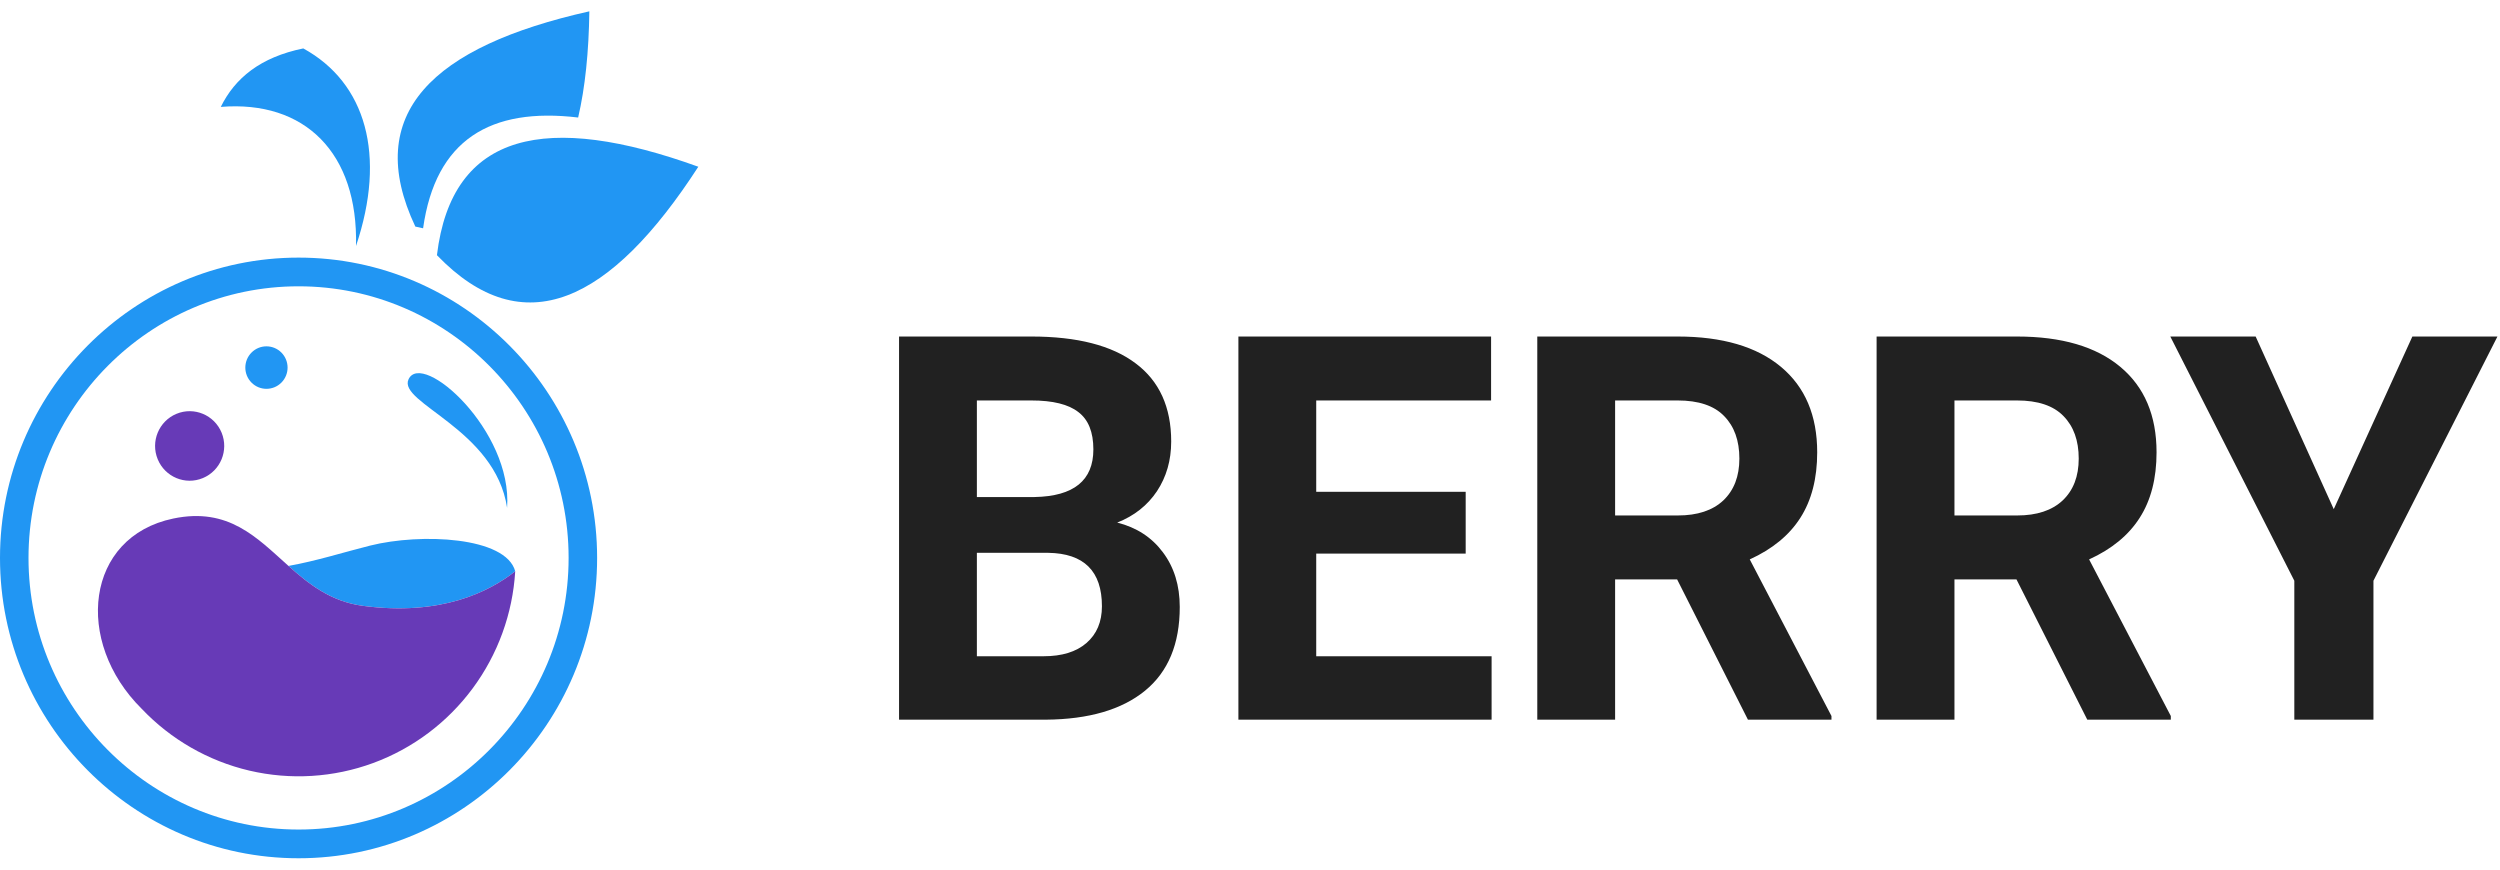
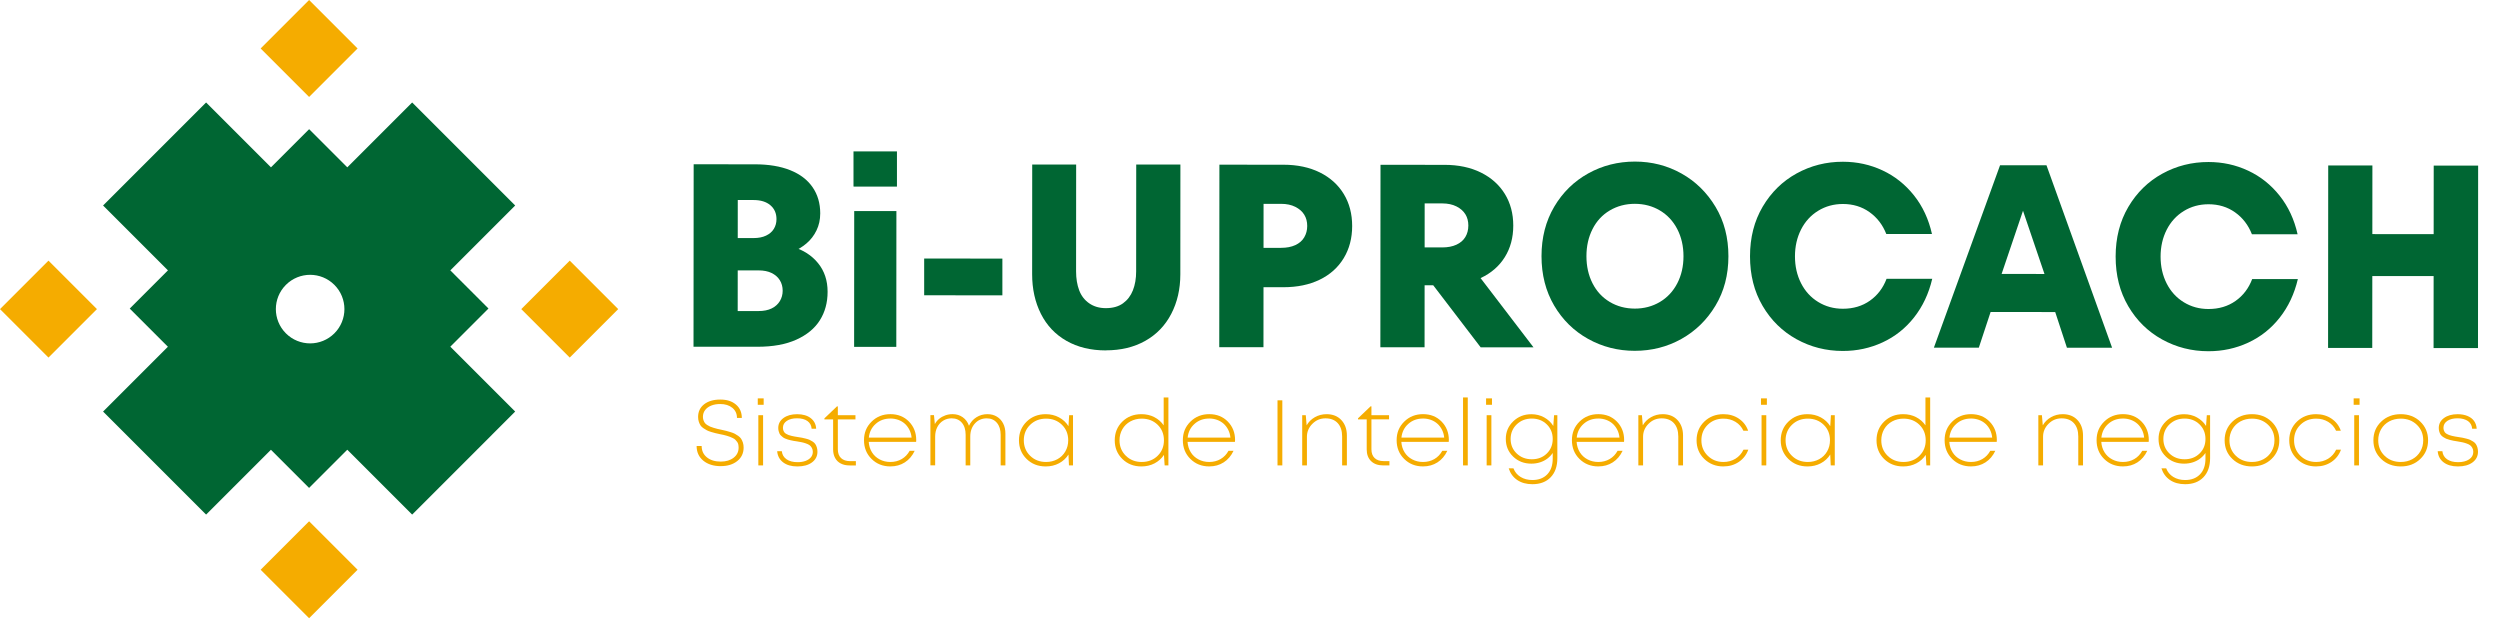
- <svg xmlns="http://www.w3.org/2000/svg" width="92" height="32" viewBox="0 0 92 32" fill="none">
-   <path d="M33.085 26.484V12.384H37.954C39.641 12.384 40.92 12.713 41.792 13.372C42.664 14.024 43.1 14.982 43.1 16.248C43.1 16.939 42.925 17.549 42.575 18.078C42.225 18.601 41.738 18.985 41.114 19.231C41.827 19.411 42.387 19.776 42.795 20.325C43.208 20.874 43.415 21.545 43.415 22.339C43.415 23.695 42.989 24.721 42.136 25.419C41.283 26.116 40.067 26.471 38.489 26.484H33.085ZM35.949 20.344V24.15H38.403C39.078 24.15 39.603 23.989 39.978 23.666C40.36 23.337 40.551 22.885 40.551 22.31C40.551 21.019 39.892 20.364 38.575 20.344H35.949ZM35.949 18.291H38.069C39.514 18.265 40.236 17.681 40.236 16.538C40.236 15.899 40.051 15.441 39.682 15.163C39.319 14.879 38.743 14.737 37.954 14.737H35.949V18.291ZM53.937 20.373H48.437V24.15H54.891V26.484H45.573V12.384H54.872V14.737H48.437V18.098H53.937V20.373ZM61.718 21.322H59.436V26.484H56.572V12.384H61.736C63.379 12.384 64.645 12.755 65.537 13.498C66.428 14.24 66.873 15.289 66.873 16.645C66.873 17.607 66.666 18.411 66.253 19.056C65.846 19.695 65.225 20.206 64.391 20.586L67.398 26.349V26.484H64.324L61.718 21.322ZM59.436 18.969H61.746C62.466 18.969 63.023 18.785 63.417 18.417C63.811 18.043 64.009 17.529 64.009 16.877C64.009 16.212 63.821 15.689 63.446 15.309C63.077 14.928 62.507 14.737 61.736 14.737H59.436V18.969ZM74.206 21.322H71.924V26.484H69.059V12.384H74.225C75.867 12.384 77.134 12.755 78.025 13.498C78.916 14.24 79.361 15.289 79.361 16.645C79.361 17.607 79.154 18.411 78.74 19.056C78.333 19.695 77.713 20.206 76.879 20.586L79.886 26.349V26.484H76.812L74.206 21.322ZM71.924 18.969H74.234C74.953 18.969 75.51 18.785 75.905 18.417C76.3 18.043 76.497 17.529 76.497 16.877C76.497 16.212 76.309 15.689 75.934 15.309C75.564 14.928 74.995 14.737 74.225 14.737H71.924V18.969ZM85.882 18.737L88.775 12.384H91.906L87.343 21.371V26.484H84.431V21.371L79.867 12.384H83.008L85.882 18.737Z" fill="#212121" />
-   <path d="M10.987 31.584C4.928 31.584 0 26.626 0 20.532C0 14.438 4.929 9.48 10.987 9.48C17.045 9.48 21.974 14.438 21.974 20.532C21.974 26.626 17.046 31.584 10.987 31.584ZM10.987 10.536C5.508 10.536 1.049 15.02 1.049 20.532C1.049 26.044 5.508 30.527 10.987 30.527C16.466 30.527 20.925 26.043 20.925 20.531C20.925 15.019 16.467 10.536 10.987 10.536Z" fill="#2196F3" />
-   <path d="M18.96 21.023C18.618 19.748 15.485 19.611 13.62 20.078C12.644 20.323 11.646 20.643 10.616 20.826C11.37 21.499 12.179 22.135 13.34 22.293C16.221 22.684 18.011 21.775 18.96 21.023Z" fill="#2196F3" />
-   <path d="M13.34 22.293C12.176 22.135 11.37 21.499 10.616 20.826C9.45 19.786 8.413 18.658 6.377 19.082C3.141 19.757 2.715 23.608 5.214 26.083C6.287 27.213 7.665 28.004 9.178 28.359C10.691 28.713 12.274 28.616 13.733 28.079C15.192 27.542 16.464 26.588 17.392 25.335C18.321 24.082 18.866 22.584 18.96 21.023C18.011 21.775 16.221 22.684 13.34 22.293Z" fill="#673AB7" />
-   <path d="M15.034 13.959C14.63 14.829 18.23 15.796 18.661 18.688C18.869 15.841 15.534 12.882 15.034 13.959Z" fill="#2196F3" />
-   <path d="M7.466 17.593C8.115 17.323 8.423 16.575 8.155 15.922C7.886 15.269 7.142 14.959 6.493 15.229C5.844 15.5 5.535 16.248 5.804 16.901C6.073 17.554 6.817 17.864 7.466 17.593Z" fill="#673AB7" />
-   <path d="M10.355 14.08C10.659 13.775 10.659 13.28 10.355 12.974C10.051 12.669 9.559 12.669 9.256 12.974C8.952 13.28 8.952 13.775 9.256 14.08C9.559 14.385 10.051 14.385 10.355 14.08Z" fill="#2196F3" />
-   <path d="M13.101 9.052C14.225 5.715 13.47 3.049 11.161 1.782C9.584 2.105 8.647 2.873 8.125 3.934C11.22 3.682 13.184 5.63 13.101 9.052Z" fill="#2196F3" />
-   <path d="M25.698 6.136C20.139 4.129 16.63 4.818 16.079 9.391C19.265 12.697 22.474 11.115 25.698 6.136Z" fill="#2196F3" />
-   <path d="M21.276 4.325C21.534 3.217 21.668 1.908 21.688 0.417C15.923 1.709 13.322 4.177 15.284 8.338C15.382 8.362 15.475 8.381 15.57 8.401C16.028 5.144 18.046 3.938 21.276 4.325Z" fill="#2196F3" />
+ <svg xmlns="http://www.w3.org/2000/svg" id="Capa_1" data-name="Capa 1" viewBox="0 0 1041.72 257.6">
+   <defs>
+     <style>
+       .cls-1 {
+         fill: #f5ac00;
+       }
+ 
+       .cls-1, .cls-2 {
+         stroke-width: 0px;
+       }
+ 
+       .cls-2 {
+         fill: #063;
+       }
+     </style>
+   </defs>
+   <g>
+     <rect class="cls-1" x="114.52" y="5.92" width="28.56" height="28.56" transform="translate(52.01 -85.16) rotate(45)" />
+     <rect class="cls-1" x="114.52" y="223.12" width="28.56" height="28.56" transform="translate(52.01 496.35) rotate(-135)" />
+     <rect class="cls-1" x="223.12" y="114.52" width="28.56" height="28.56" transform="translate(496.35 52.01) rotate(135)" />
+     <rect class="cls-1" x="5.92" y="114.52" width="28.56" height="28.56" transform="translate(-85.16 52.01) rotate(-45)" />
+     <path class="cls-2" d="m203.54,128.56l-15.9-15.9,27.03-27.03-42.93-42.93-27.03,27.03-15.9-15.9-15.9,15.9-27.03-27.03-42.93,42.93,27.03,27.03-15.92,15.92,15.9,15.9-27.01,27.01,42.93,42.93,27.01-27.01,15.9,15.9,15.92-15.92,27.03,27.03,42.93-42.93-27.03-27.03,15.9-15.9Zm-64.21,10.34c-5.58,5.58-14.62,5.58-20.2,0-5.58-5.58-5.58-14.62,0-20.2,5.58-5.58,14.62-5.58,20.2,0,5.58,5.58,5.58,14.62,0,20.2Z" />
+   </g>
+   <g>
+     <g>
+       <path class="cls-2" d="m288.98,144.47l.06-76.02,25.55.02c5.72,0,10.62.82,14.69,2.45,4.07,1.63,7.17,3.99,9.3,7.07,2.13,3.08,3.2,6.72,3.2,10.92,0,2.61-.52,4.98-1.56,7.11-1.04,2.14-2.43,3.94-4.19,5.43-1.76,1.48-3.71,2.66-5.85,3.53v-2.17c4.48,1.31,8.05,3.59,10.7,6.85,2.65,3.26,3.98,7.24,3.97,11.95,0,4.49-1.08,8.43-3.22,11.83-2.14,3.4-5.4,6.1-9.78,8.08-4.38,1.99-9.81,2.98-16.29,2.97l-26.58-.02Zm27.11-14.86c2.14,0,3.95-.36,5.43-1.08,1.48-.72,2.62-1.74,3.42-3.04.79-1.3,1.19-2.75,1.19-4.34,0-1.66-.4-3.13-1.19-4.4-.79-1.27-1.93-2.26-3.41-2.99-1.48-.72-3.29-1.09-5.43-1.09h-10.34s0-13.47,0-13.47h8.27c2,0,3.72-.33,5.17-1.02,1.45-.69,2.54-1.63,3.26-2.82.73-1.19,1.09-2.55,1.09-4.07,0-2.39-.84-4.31-2.53-5.76-1.69-1.45-4.02-2.17-6.98-2.18h-6.62s-.03,46.26-.03,46.26h8.69Z" />
+       <path class="cls-2" d="m355.64,77.74v-14.66s18.11.01,18.11.01v14.66s-18.11-.01-18.11-.01Zm.26,66.79l.04-56.58h17.58s-.04,56.59-.04,56.59h-17.58Z" />
+       <path class="cls-2" d="m385.09,123.04v-15.31s32.59.02,32.59.02v15.31s-32.59-.02-32.59-.02Z" />
+       <path class="cls-2" d="m460.78,146.01c-6.28,0-11.74-1.33-16.39-3.98-4.65-2.65-8.2-6.4-10.65-11.25-2.44-4.85-3.66-10.36-3.66-16.51l.03-45.72h18.31s-.03,44.54-.03,44.54c0,2.97.43,5.59,1.29,7.87.86,2.28,2.25,4.09,4.18,5.43,1.93,1.34,4.24,2.01,6.93,2.01,2.9,0,5.28-.66,7.14-2,1.86-1.34,3.24-3.15,4.14-5.43.9-2.28,1.35-4.9,1.35-7.87l.03-44.53h18.41s-.03,45.73-.03,45.73c0,6.15-1.27,11.66-3.79,16.5-2.52,4.85-6.13,8.59-10.82,11.23-4.69,2.64-10.17,3.96-16.45,3.95Z" />
+       <path class="cls-2" d="m508.05,144.64l.06-76.02,26.69.02c5.79,0,10.84,1.08,15.15,3.21,4.31,2.14,7.63,5.13,9.97,8.97,2.34,3.84,3.51,8.29,3.51,13.36,0,5.07-1.18,9.54-3.53,13.41-2.35,3.87-5.68,6.86-9.99,8.95-4.31,2.1-9.36,3.14-15.16,3.14h-11.58s.01-16.41.01-16.41h10.65c2.28,0,4.24-.37,5.9-1.13s2.9-1.84,3.73-3.25c.83-1.41,1.24-2.99,1.24-4.72,0-1.81-.41-3.38-1.24-4.72-.83-1.34-2.07-2.43-3.72-3.26-1.65-.83-3.62-1.25-5.89-1.25h-7.34s-.04,59.72-.04,59.72h-18.41Z" />
+       <path class="cls-2" d="m575.18,144.69l.06-76.02,26.69.02c5.79,0,10.84,1.08,15.15,3.21,4.31,2.14,7.63,5.11,9.97,8.91,2.34,3.8,3.51,8.2,3.51,13.2,0,5-1.18,9.38-3.53,13.14-2.35,3.76-5.68,6.66-9.99,8.68-4.31,2.02-9.36,3.03-15.16,3.03h-11.58s.01-15.76.01-15.76h10.65c2.28,0,4.24-.37,5.9-1.13,1.66-.76,2.9-1.83,3.73-3.2.83-1.37,1.24-2.97,1.25-4.78,0-1.81-.41-3.38-1.24-4.72-.83-1.34-2.07-2.43-3.72-3.26-1.65-.83-3.62-1.25-5.9-1.25h-7.34s-.04,59.94-.04,59.94h-18.41Zm41.79.03l-25.83-33.79,22.03.02,25.83,33.79-22.03-.02Z" />
+       <path class="cls-2" d="m681.19,146.18c-7.03,0-13.51-1.66-19.44-4.96-5.93-3.3-10.65-7.94-14.16-13.91-3.51-5.98-5.26-12.84-5.26-20.58,0-7.75,1.77-14.6,5.29-20.58,3.52-5.97,8.25-10.6,14.18-13.89,5.93-3.29,12.42-4.93,19.45-4.93,7.03,0,13.5,1.66,19.39,4.96,5.89,3.3,10.63,7.94,14.21,13.91,3.58,5.98,5.37,12.84,5.36,20.58,0,7.75-1.8,14.61-5.39,20.58-3.59,5.97-8.33,10.6-14.23,13.89-5.9,3.29-12.36,4.93-19.4,4.93Zm.01-17.59c3.86,0,7.34-.92,10.45-2.76,3.1-1.84,5.52-4.43,7.25-7.76,1.72-3.33,2.59-7.09,2.59-11.29,0-4.2-.86-7.96-2.58-11.3-1.72-3.33-4.13-5.92-7.23-7.77-3.1-1.85-6.58-2.77-10.45-2.78-3.86,0-7.34.92-10.45,2.76s-5.5,4.43-7.19,7.76c-1.69,3.33-2.54,7.09-2.54,11.29,0,4.2.84,7.97,2.53,11.3,1.69,3.33,4.08,5.92,7.18,7.77s6.58,2.77,10.44,2.78Z" />
+       <path class="cls-2" d="m767.87,146.24c-6.97,0-13.39-1.64-19.29-4.9-5.89-3.26-10.6-7.88-14.11-13.86-3.51-5.98-5.27-12.87-5.26-20.69,0-7.82,1.77-14.71,5.29-20.68,3.52-5.97,8.23-10.58,14.13-13.84,5.9-3.25,12.33-4.88,19.29-4.87,5.86,0,11.36,1.2,16.49,3.6,5.13,2.39,9.51,5.87,13.13,10.43,3.62,4.56,6.11,9.92,7.49,16.08h-19.03c-1.51-3.85-3.86-6.89-7.03-9.14-3.17-2.25-6.86-3.37-11.06-3.37-3.79,0-7.23.94-10.29,2.82-3.07,1.88-5.45,4.49-7.14,7.81-1.69,3.33-2.54,7.06-2.54,11.18,0,4.13.84,7.86,2.53,11.19,1.69,3.33,4.06,5.94,7.13,7.82,3.07,1.89,6.5,2.83,10.29,2.83,4.34,0,8.1-1.12,11.28-3.36,3.17-2.24,5.49-5.28,6.94-9.12h19.03c-1.45,6.17-3.97,11.52-7.56,16.08-3.59,4.56-7.97,8.03-13.14,10.42s-10.69,3.58-16.55,3.57Z" />
+       <path class="cls-2" d="m805.83,144.86l27.57-76h19.34s27.35,76.05,27.35,76.05h-18.82s-7.53-22.93-7.53-22.93l-.21-3.04-12.69-37.37h4.24s-12.65,37.35-12.65,37.35l-.31,3.04-7.57,22.91h-18.72Zm17.91-14.86v-15.86s38.7.03,38.7.03v15.86s-38.7-.03-38.7-.03Z" />
+       <path class="cls-2" d="m920.22,146.35c-6.97,0-13.39-1.64-19.29-4.9s-10.6-7.88-14.11-13.86c-3.51-5.98-5.27-12.87-5.26-20.69,0-7.82,1.77-14.71,5.29-20.68,3.52-5.97,8.23-10.58,14.13-13.84,5.9-3.25,12.33-4.88,19.29-4.87,5.86,0,11.36,1.2,16.49,3.6,5.13,2.39,9.51,5.87,13.13,10.43,3.62,4.56,6.11,9.92,7.49,16.08h-19.03c-1.51-3.85-3.86-6.89-7.03-9.14-3.17-2.25-6.86-3.37-11.06-3.37-3.79,0-7.23.94-10.29,2.82-3.07,1.88-5.45,4.49-7.14,7.81-1.69,3.33-2.54,7.06-2.54,11.18,0,4.13.84,7.86,2.53,11.19,1.69,3.33,4.06,5.94,7.13,7.82,3.07,1.89,6.5,2.83,10.29,2.83,4.34,0,8.1-1.12,11.28-3.36,3.17-2.24,5.49-5.28,6.94-9.12h19.03c-1.45,6.17-3.97,11.52-7.56,16.08-3.59,4.56-7.97,8.03-13.14,10.42-5.17,2.39-10.69,3.58-16.55,3.57Z" />
+       <path class="cls-2" d="m970.08,144.98l.06-76.02h18.41s-.06,76.03-.06,76.03h-18.41Zm11.81-29.96v-17.48s38.9.03,38.9.03v17.48s-38.9-.03-38.9-.03Zm32.15,30l.06-76.02h18.51s-.06,76.03-.06,76.03h-18.51Z" />
+     </g>
+     <g>
+       <path class="cls-1" d="m300.35,194.24c-3.01,0-5.44-.76-7.3-2.29-1.85-1.52-2.78-3.57-2.78-6.12h2.1c0,1.99.73,3.57,2.2,4.75,1.46,1.18,3.39,1.76,5.78,1.76,2.18,0,3.96-.54,5.34-1.61,1.38-1.07,2.08-2.47,2.08-4.2,0-.49-.05-.94-.14-1.36-.09-.41-.26-.77-.5-1.08-.24-.31-.48-.59-.71-.83-.23-.25-.57-.48-1.03-.7-.46-.22-.84-.39-1.15-.52-.31-.13-.76-.28-1.35-.45-.59-.17-1.06-.29-1.39-.37-.34-.08-.84-.18-1.51-.31-.83-.18-1.47-.32-1.91-.43-.44-.1-1.04-.27-1.79-.5-.75-.23-1.34-.46-1.75-.68-.42-.22-.89-.51-1.43-.87-.54-.36-.94-.75-1.21-1.16-.27-.41-.5-.92-.71-1.53-.2-.61-.3-1.27-.3-2,0-2.22.84-3.98,2.52-5.29,1.68-1.3,3.92-1.96,6.71-1.96s4.92.7,6.55,2.09c1.63,1.39,2.44,3.25,2.44,5.58h-2.02c0-1.76-.65-3.16-1.93-4.22-1.29-1.06-2.98-1.59-5.08-1.59-1.4,0-2.64.22-3.73.66-1.09.44-1.93,1.06-2.54,1.86-.6.8-.91,1.74-.91,2.83,0,.52.08,1,.24,1.43.16.44.36.81.58,1.12.23.31.56.6,1.01.87.44.27.83.48,1.17.64.34.16.83.33,1.49.52.66.19,1.17.34,1.55.43.38.09.94.21,1.69.37.86.18,1.51.33,1.96.45s1.05.29,1.81.52c.77.23,1.36.46,1.77.68.42.22.89.52,1.43.89.54.38.95.78,1.23,1.22s.52.97.73,1.59c.2.62.3,1.3.3,2.05,0,2.35-.89,4.23-2.66,5.64-1.77,1.41-4.06,2.11-6.85,2.11Z" />
+       <path class="cls-1" d="m315.75,168.67v-2.67h2.46v2.67h-2.46Zm.24,25.26v-20.92h1.98v20.92h-1.98Z" />
+       <path class="cls-1" d="m332.48,182.12c.73.1,1.28.19,1.67.27.39.08.92.2,1.59.37.67.17,1.2.34,1.57.5.38.17.81.41,1.29.72.48.31.85.65,1.11,1.03s.47.84.65,1.39c.17.56.26,1.17.26,1.84,0,1.83-.76,3.31-2.28,4.44-1.52,1.12-3.54,1.68-6.07,1.68s-4.45-.57-5.95-1.7c-1.49-1.14-2.32-2.69-2.48-4.65h1.93c.16,1.45.82,2.57,1.98,3.37,1.16.8,2.69,1.2,4.6,1.2,1.24,0,2.33-.17,3.29-.52.95-.35,1.7-.85,2.24-1.49.54-.65.81-1.41.81-2.29,0-.62-.13-1.17-.4-1.65-.27-.48-.58-.85-.95-1.12-.36-.27-.88-.52-1.55-.75-.67-.23-1.25-.39-1.73-.48s-1.16-.21-2.02-.37c-.56-.08-.99-.14-1.29-.19-.3-.05-.7-.13-1.21-.25-.51-.12-.91-.22-1.21-.31-.3-.09-.65-.22-1.07-.39-.42-.17-.75-.35-.99-.54-.24-.19-.5-.42-.79-.68s-.5-.54-.65-.85c-.15-.31-.28-.67-.38-1.07-.11-.4-.16-.83-.16-1.3,0-1.7.73-3.09,2.18-4.15,1.45-1.06,3.35-1.59,5.68-1.59s4.25.54,5.66,1.63c1.41,1.08,2.17,2.56,2.28,4.42h-1.89c-.11-1.37-.69-2.43-1.75-3.2-1.06-.76-2.51-1.14-4.33-1.14s-3.2.36-4.27,1.08c-1.08.72-1.61,1.68-1.61,2.87,0,.41.06.78.18,1.1.12.32.27.6.44.83.17.23.44.45.79.64.35.19.67.34.95.45.28.1.69.22,1.21.35.52.13.95.22,1.27.27.32.05.79.13,1.41.23Zm21.77,10.04h2.38v1.78h-2.62c-1.4,0-2.61-.26-3.65-.79-1.04-.53-1.83-1.3-2.38-2.31-.55-1.01-.83-2.2-.83-3.56v-12.52h-3.63v-.43l5.24-5h.36v3.68h7.34v1.74h-7.34v12.48c0,1.58.44,2.79,1.33,3.64.89.85,2.15,1.28,3.79,1.28Z" />
+       <path class="cls-1" d="m381.78,183.39c0,.18-.01.43-.04.74h-19.75c.11,1.63.56,3.07,1.35,4.34.79,1.27,1.86,2.25,3.2,2.96,1.34.71,2.83,1.07,4.47,1.07,1.77,0,3.35-.41,4.74-1.22,1.38-.81,2.48-1.96,3.29-3.43h2.1c-.99,2.09-2.37,3.7-4.11,4.82-1.75,1.12-3.75,1.68-6.01,1.68-3.14,0-5.76-1.04-7.86-3.12-2.1-2.08-3.14-4.68-3.14-7.81s1.05-5.65,3.16-7.73c2.11-2.08,4.72-3.12,7.84-3.12s5.72,1.03,7.74,3.1c2.02,2.07,3.02,4.64,3.02,7.71Zm-10.76-8.99c-2.42,0-4.46.74-6.13,2.23-1.67,1.49-2.62,3.39-2.86,5.71h17.82c-.11-1.16-.41-2.24-.91-3.24-.5-.99-1.14-1.84-1.91-2.54-.78-.7-1.69-1.23-2.72-1.61-1.03-.37-2.13-.56-3.28-.56Z" />
+       <path class="cls-1" d="m411.52,172.58c1.45,0,2.74.34,3.87,1.03,1.13.68,2,1.63,2.62,2.85.62,1.21.93,2.62.93,4.22v13.25h-1.98v-12.75c0-2.09-.52-3.76-1.57-5-1.05-1.24-2.46-1.86-4.23-1.86-1.99,0-3.63.71-4.92,2.13-1.29,1.42-1.94,3.24-1.94,5.46v12.01h-1.93v-12.75c0-2.12-.52-3.79-1.57-5.02-1.05-1.23-2.47-1.84-4.27-1.84-1.29,0-2.46.32-3.51.97-1.05.65-1.87,1.54-2.46,2.69-.59,1.15-.89,2.46-.89,3.93v12.01h-1.98v-20.92h1.49l.36,3.72c.48-.88,1.1-1.62,1.85-2.23.75-.61,1.6-1.08,2.54-1.41.94-.33,1.93-.5,2.98-.5,1.64,0,3.06.43,4.27,1.3,1.21.87,2.07,2.05,2.58,3.54.7-1.5,1.73-2.68,3.1-3.54,1.37-.87,2.92-1.3,4.64-1.3Z" />
+       <path class="cls-1" d="m445.5,173.01h1.61v20.92h-1.69l-.2-4.53c-.97,1.55-2.28,2.76-3.93,3.64-1.65.88-3.5,1.32-5.54,1.32-3.2,0-5.86-1.04-7.98-3.12-2.12-2.08-3.18-4.67-3.18-7.77s1.06-5.69,3.18-7.77c2.12-2.08,4.78-3.12,7.98-3.12,2.04,0,3.89.45,5.54,1.34,1.65.89,2.96,2.11,3.93,3.66l.28-4.57Zm-9.63,19.49c1.75,0,3.33-.39,4.74-1.16,1.41-.78,2.51-1.85,3.31-3.24.79-1.38,1.19-2.93,1.19-4.63,0-2.61-.87-4.77-2.62-6.47-1.75-1.7-3.95-2.56-6.61-2.56s-4.87.86-6.63,2.58c-1.76,1.72-2.64,3.87-2.64,6.45s.88,4.73,2.64,6.45c1.76,1.72,3.97,2.58,6.63,2.58Z" />
+       <path class="cls-1" d="m484.88,165.61h1.98v28.32h-1.57l-.28-4.38c-.99,1.5-2.3,2.67-3.93,3.53-1.63.85-3.45,1.28-5.46,1.28-3.2,0-5.85-1.04-7.96-3.12s-3.16-4.67-3.16-7.77,1.05-5.72,3.16-7.79,4.76-3.1,7.96-3.1c1.99,0,3.78.41,5.38,1.24,1.6.83,2.9,1.96,3.89,3.41v-11.62Zm-9.15,26.89c2.69,0,4.9-.86,6.65-2.58s2.62-3.87,2.62-6.45-.87-4.77-2.62-6.47c-1.75-1.7-3.96-2.56-6.65-2.56-1.72,0-3.29.39-4.72,1.16-1.42.78-2.53,1.85-3.33,3.24-.79,1.38-1.19,2.93-1.19,4.63,0,2.58.88,4.73,2.64,6.45s3.96,2.58,6.59,2.58Z" />
+       <path class="cls-1" d="m514.63,183.39c0,.18-.01.43-.04.74h-19.75c.11,1.63.56,3.07,1.35,4.34s1.86,2.25,3.21,2.96c1.34.71,2.83,1.07,4.47,1.07,1.77,0,3.35-.41,4.74-1.22s2.48-1.96,3.29-3.43h2.1c-.99,2.09-2.36,3.7-4.11,4.82-1.75,1.12-3.75,1.68-6.01,1.68-3.14,0-5.76-1.04-7.86-3.12-2.1-2.08-3.14-4.68-3.14-7.81s1.05-5.65,3.16-7.73c2.11-2.08,4.72-3.12,7.84-3.12s5.72,1.03,7.74,3.1,3.02,4.64,3.02,7.71Zm-10.76-8.99c-2.42,0-4.46.74-6.13,2.23s-2.62,3.39-2.86,5.71h17.82c-.11-1.16-.41-2.24-.91-3.24-.5-.99-1.14-1.84-1.92-2.54s-1.69-1.23-2.72-1.61c-1.03-.37-2.13-.56-3.29-.56Z" />
+       <path class="cls-1" d="m532.32,193.93v-27.12h2.01v27.12h-2.01Z" />
+       <path class="cls-1" d="m552.76,172.58c2.58,0,4.64.82,6.17,2.46,1.53,1.64,2.3,3.79,2.3,6.45v12.44h-1.98v-12.05c0-2.38-.61-4.23-1.83-5.56-1.22-1.33-2.92-2-5.1-2s-3.94.76-5.46,2.27-2.28,3.31-2.28,5.41v11.93h-1.97v-20.92h1.49l.36,4.22c.81-1.42,1.95-2.55,3.43-3.39,1.48-.84,3.1-1.26,4.88-1.26Z" />
+       <path class="cls-1" d="m576.58,192.15h2.38v1.78h-2.62c-2.12,0-3.8-.59-5.02-1.78-1.22-1.19-1.83-2.82-1.83-4.88v-12.52h-3.63v-.43l5.24-5h.36v3.68h7.34v1.74h-7.34v12.48c0,1.58.44,2.79,1.33,3.64.89.85,2.15,1.28,3.79,1.28Z" />
+       <path class="cls-1" d="m603.71,183.39c0,.18-.01.43-.04.74h-19.75c.11,1.63.56,3.07,1.35,4.34s1.86,2.25,3.21,2.96c1.34.71,2.83,1.07,4.47,1.07,1.77,0,3.35-.41,4.74-1.22s2.48-1.96,3.29-3.43h2.1c-.99,2.09-2.36,3.7-4.11,4.82-1.75,1.12-3.75,1.68-6.01,1.68-3.14,0-5.76-1.04-7.86-3.12-2.1-2.08-3.14-4.68-3.14-7.81s1.05-5.65,3.16-7.73c2.11-2.08,4.72-3.12,7.84-3.12s5.72,1.03,7.74,3.1,3.02,4.64,3.02,7.71Zm-10.76-8.99c-2.42,0-4.46.74-6.13,2.23s-2.62,3.39-2.86,5.71h17.82c-.11-1.16-.41-2.24-.91-3.24-.5-.99-1.14-1.84-1.92-2.54s-1.69-1.23-2.72-1.61c-1.03-.37-2.13-.56-3.29-.56Z" />
+       <path class="cls-1" d="m609.63,193.93v-28.32h1.97v28.32h-1.97Z" />
+       <path class="cls-1" d="m619.23,168.67v-2.67h2.46v2.67h-2.46Zm.24,25.26v-20.92h1.97v20.92h-1.97Z" />
+       <path class="cls-1" d="m647.56,173.01h1.37v17.9c0,3.38-.93,6.04-2.78,7.96-1.85,1.92-4.39,2.89-7.62,2.89-2.5,0-4.6-.58-6.31-1.74s-2.9-2.79-3.57-4.88h1.98c.59,1.55,1.58,2.75,2.98,3.6s3.04,1.28,4.92,1.28c2.61,0,4.67-.79,6.19-2.36,1.52-1.58,2.28-3.76,2.28-6.55v-2.36c-.62.91-1.37,1.69-2.26,2.36s-1.9,1.19-3.04,1.55c-1.14.36-2.34.54-3.61.54-3.01,0-5.54-.98-7.58-2.94s-3.06-4.42-3.06-7.36,1.03-5.33,3.08-7.32c2.06-1.99,4.57-2.98,7.56-2.98,1.96,0,3.74.44,5.34,1.32,1.6.88,2.87,2.07,3.81,3.57l.32-4.46Zm-15.58,15.94c1.68,1.61,3.78,2.42,6.31,2.42s4.61-.8,6.25-2.4c1.64-1.6,2.46-3.62,2.46-6.06s-.83-4.47-2.48-6.08c-1.65-1.61-3.73-2.42-6.23-2.42s-4.63.81-6.31,2.44c-1.68,1.63-2.52,3.65-2.52,6.06s.84,4.43,2.52,6.04Z" />
+       <path class="cls-1" d="m676.75,183.39c0,.18-.01.43-.04.74h-19.75c.11,1.63.56,3.07,1.35,4.34s1.86,2.25,3.21,2.96c1.34.71,2.83,1.07,4.47,1.07,1.77,0,3.35-.41,4.74-1.22s2.48-1.96,3.29-3.43h2.1c-.99,2.09-2.36,3.7-4.11,4.82-1.75,1.12-3.75,1.68-6.01,1.68-3.14,0-5.76-1.04-7.86-3.12-2.1-2.08-3.14-4.68-3.14-7.81s1.05-5.65,3.16-7.73c2.11-2.08,4.72-3.12,7.84-3.12s5.72,1.03,7.74,3.1,3.02,4.64,3.02,7.71Zm-10.76-8.99c-2.42,0-4.46.74-6.13,2.23s-2.62,3.39-2.86,5.71h17.82c-.11-1.16-.41-2.24-.91-3.24-.5-.99-1.14-1.84-1.92-2.54s-1.69-1.23-2.72-1.61c-1.03-.37-2.13-.56-3.29-.56Z" />
+       <path class="cls-1" d="m692.83,172.58c2.58,0,4.64.82,6.17,2.46,1.53,1.64,2.3,3.79,2.3,6.45v12.44h-1.98v-12.05c0-2.38-.61-4.23-1.83-5.56-1.22-1.33-2.92-2-5.1-2s-3.94.76-5.46,2.27-2.28,3.31-2.28,5.41v11.93h-1.97v-20.92h1.49l.36,4.22c.81-1.42,1.95-2.55,3.43-3.39,1.48-.84,3.1-1.26,4.88-1.26Z" />
+       <path class="cls-1" d="m718.14,194.36c-3.17,0-5.83-1.04-7.98-3.12-2.15-2.08-3.22-4.67-3.22-7.77s1.07-5.72,3.21-7.79c2.14-2.07,4.8-3.1,8-3.1,2.44,0,4.59.63,6.43,1.88s3.12,2.92,3.85,5.02h-1.98c-.73-1.58-1.82-2.81-3.29-3.7-1.46-.89-3.14-1.34-5.02-1.34-2.63,0-4.82.86-6.57,2.58-1.75,1.72-2.62,3.87-2.62,6.45s.88,4.7,2.64,6.43,3.94,2.6,6.55,2.6c1.85,0,3.51-.45,4.98-1.34,1.46-.89,2.59-2.15,3.37-3.78h2.01c-.78,2.14-2.1,3.84-3.95,5.09-1.85,1.25-3.99,1.88-6.41,1.88Z" />
+       <path class="cls-1" d="m733.78,168.67v-2.67h2.46v2.67h-2.46Zm.24,25.26v-20.92h1.97v20.92h-1.97Z" />
+       <path class="cls-1" d="m762.92,173.01h1.61v20.92h-1.69l-.2-4.53c-.97,1.55-2.28,2.76-3.93,3.64-1.65.88-3.5,1.32-5.54,1.32-3.2,0-5.86-1.04-7.98-3.12-2.12-2.08-3.18-4.67-3.18-7.77s1.06-5.69,3.18-7.77c2.12-2.08,4.78-3.12,7.98-3.12,2.04,0,3.89.45,5.54,1.34,1.65.89,2.96,2.11,3.93,3.66l.28-4.57Zm-9.63,19.49c1.75,0,3.33-.39,4.74-1.16,1.41-.78,2.51-1.85,3.31-3.24.79-1.38,1.19-2.93,1.19-4.63,0-2.61-.87-4.77-2.62-6.47-1.75-1.7-3.95-2.56-6.61-2.56s-4.87.86-6.63,2.58c-1.76,1.72-2.64,3.87-2.64,6.45s.88,4.73,2.64,6.45,3.97,2.58,6.63,2.58Z" />
+       <path class="cls-1" d="m802.3,165.61h1.98v28.32h-1.57l-.28-4.38c-.99,1.5-2.3,2.67-3.93,3.53-1.63.85-3.45,1.28-5.46,1.28-3.2,0-5.85-1.04-7.96-3.12s-3.16-4.67-3.16-7.77,1.05-5.72,3.16-7.79,4.76-3.1,7.96-3.1c1.99,0,3.78.41,5.38,1.24,1.6.83,2.9,1.96,3.89,3.41v-11.62Zm-9.15,26.89c2.69,0,4.9-.86,6.65-2.58s2.62-3.87,2.62-6.45-.87-4.77-2.62-6.47c-1.75-1.7-3.96-2.56-6.65-2.56-1.72,0-3.29.39-4.72,1.16-1.42.78-2.53,1.85-3.33,3.24-.79,1.38-1.19,2.93-1.19,4.63,0,2.58.88,4.73,2.64,6.45s3.96,2.58,6.59,2.58Z" />
+       <path class="cls-1" d="m832.05,183.39c0,.18-.01.43-.04.74h-19.75c.11,1.63.56,3.07,1.35,4.34s1.86,2.25,3.21,2.96c1.34.71,2.83,1.07,4.47,1.07,1.77,0,3.35-.41,4.74-1.22s2.48-1.96,3.29-3.43h2.1c-.99,2.09-2.36,3.7-4.11,4.82-1.75,1.12-3.75,1.68-6.01,1.68-3.14,0-5.76-1.04-7.86-3.12-2.1-2.08-3.14-4.68-3.14-7.81s1.05-5.65,3.16-7.73c2.11-2.08,4.72-3.12,7.84-3.12s5.72,1.03,7.74,3.1,3.02,4.64,3.02,7.71Zm-10.76-8.99c-2.42,0-4.46.74-6.13,2.23s-2.62,3.39-2.86,5.71h17.82c-.11-1.16-.41-2.24-.91-3.24-.5-.99-1.14-1.84-1.92-2.54s-1.69-1.23-2.72-1.61c-1.03-.37-2.13-.56-3.29-.56Z" />
+       <path class="cls-1" d="m859.5,172.58c2.58,0,4.64.82,6.17,2.46,1.53,1.64,2.3,3.79,2.3,6.45v12.44h-1.98v-12.05c0-2.38-.61-4.23-1.83-5.56-1.22-1.33-2.92-2-5.1-2s-3.94.76-5.46,2.27-2.28,3.31-2.28,5.41v11.93h-1.97v-20.92h1.49l.36,4.22c.81-1.42,1.95-2.55,3.43-3.39,1.48-.84,3.1-1.26,4.88-1.26Z" />
+       <path class="cls-1" d="m895.37,183.39c0,.18-.01.43-.04.74h-19.75c.11,1.63.56,3.07,1.35,4.34s1.86,2.25,3.21,2.96c1.34.71,2.83,1.07,4.47,1.07,1.77,0,3.35-.41,4.74-1.22s2.48-1.96,3.29-3.43h2.1c-.99,2.09-2.36,3.7-4.11,4.82-1.75,1.12-3.75,1.68-6.01,1.68-3.14,0-5.76-1.04-7.86-3.12-2.1-2.08-3.14-4.68-3.14-7.81s1.05-5.65,3.16-7.73c2.11-2.08,4.72-3.12,7.84-3.12s5.72,1.03,7.74,3.1,3.02,4.64,3.02,7.71Zm-10.76-8.99c-2.42,0-4.46.74-6.13,2.23s-2.62,3.39-2.86,5.71h17.82c-.11-1.16-.41-2.24-.91-3.24-.5-.99-1.14-1.84-1.92-2.54s-1.69-1.23-2.72-1.61c-1.03-.37-2.13-.56-3.29-.56Z" />
+       <path class="cls-1" d="m919.55,173.01h1.37v17.9c0,3.38-.93,6.04-2.78,7.96-1.85,1.92-4.39,2.89-7.62,2.89-2.5,0-4.6-.58-6.31-1.74s-2.9-2.79-3.57-4.88h1.98c.59,1.55,1.58,2.75,2.98,3.6s3.04,1.28,4.92,1.28c2.61,0,4.67-.79,6.19-2.36,1.52-1.58,2.28-3.76,2.28-6.55v-2.36c-.62.91-1.37,1.69-2.26,2.36s-1.9,1.19-3.04,1.55c-1.14.36-2.34.54-3.61.54-3.01,0-5.54-.98-7.58-2.94s-3.06-4.42-3.06-7.36,1.03-5.33,3.08-7.32c2.06-1.99,4.57-2.98,7.56-2.98,1.96,0,3.74.44,5.34,1.32,1.6.88,2.87,2.07,3.81,3.57l.32-4.46Zm-15.58,15.94c1.68,1.61,3.78,2.42,6.31,2.42s4.61-.8,6.25-2.4c1.64-1.6,2.46-3.62,2.46-6.06s-.83-4.47-2.48-6.08c-1.65-1.61-3.73-2.42-6.23-2.42s-4.63.81-6.31,2.44c-1.68,1.63-2.52,3.65-2.52,6.06s.84,4.43,2.52,6.04Z" />
+       <path class="cls-1" d="m938.38,194.36c-3.25,0-5.97-1.03-8.14-3.1-2.18-2.07-3.26-4.66-3.26-7.79s1.08-5.72,3.25-7.79,4.88-3.1,8.14-3.1,5.98,1.03,8.14,3.1,3.25,4.66,3.25,7.79-1.08,5.72-3.25,7.79c-2.16,2.07-4.87,3.1-8.12,3.1Zm0-1.86c1.77,0,3.37-.39,4.8-1.16,1.42-.78,2.54-1.85,3.35-3.24.81-1.38,1.21-2.93,1.21-4.63,0-2.61-.89-4.77-2.66-6.47-1.77-1.7-4-2.56-6.69-2.56-1.8,0-3.41.39-4.84,1.16-1.42.78-2.54,1.85-3.35,3.24-.81,1.38-1.21,2.93-1.21,4.63,0,2.58.89,4.73,2.66,6.45s4.02,2.58,6.73,2.58Z" />
+       <path class="cls-1" d="m965.1,194.36c-3.17,0-5.83-1.04-7.98-3.12-2.15-2.08-3.22-4.67-3.22-7.77s1.07-5.72,3.21-7.79c2.14-2.07,4.8-3.1,8-3.1,2.44,0,4.59.63,6.43,1.88s3.12,2.92,3.85,5.02h-1.98c-.73-1.58-1.82-2.81-3.29-3.7-1.46-.89-3.14-1.34-5.02-1.34-2.63,0-4.82.86-6.57,2.58-1.75,1.72-2.62,3.87-2.62,6.45s.88,4.7,2.64,6.43,3.94,2.6,6.55,2.6c1.85,0,3.51-.45,4.98-1.34,1.46-.89,2.59-2.15,3.37-3.78h2.01c-.78,2.14-2.1,3.84-3.95,5.09-1.85,1.25-3.99,1.88-6.41,1.88Z" />
+       <path class="cls-1" d="m980.74,168.67v-2.67h2.46v2.67h-2.46Zm.24,25.26v-20.92h1.97v20.92h-1.97Z" />
+       <path class="cls-1" d="m1000.37,194.36c-3.25,0-5.97-1.03-8.14-3.1-2.18-2.07-3.26-4.66-3.26-7.79s1.08-5.72,3.25-7.79,4.88-3.1,8.14-3.1,5.98,1.03,8.14,3.1,3.25,4.66,3.25,7.79-1.08,5.72-3.25,7.79c-2.16,2.07-4.87,3.1-8.12,3.1Zm0-1.86c1.77,0,3.37-.39,4.8-1.16,1.42-.78,2.54-1.85,3.35-3.24.81-1.38,1.21-2.93,1.21-4.63,0-2.61-.89-4.77-2.66-6.47-1.77-1.7-4-2.56-6.69-2.56-1.8,0-3.41.39-4.84,1.16-1.42.78-2.54,1.85-3.35,3.24-.81,1.38-1.21,2.93-1.21,4.63,0,2.58.89,4.73,2.66,6.45s4.02,2.58,6.73,2.58Z" />
+       <path class="cls-1" d="m1024.19,194.36c-2.47,0-4.45-.57-5.95-1.7s-2.32-2.69-2.48-4.65h1.94c.16,1.45.82,2.57,1.97,3.37,1.16.8,2.68,1.2,4.58,1.2s3.43-.39,4.59-1.16c1.17-.77,1.75-1.82,1.75-3.14,0-.62-.13-1.17-.4-1.65-.27-.48-.58-.85-.95-1.12-.36-.27-.88-.52-1.55-.75-.67-.23-1.25-.39-1.73-.48s-1.16-.21-2.02-.37c-.73-.1-1.28-.19-1.65-.27-.38-.08-.88-.19-1.51-.35-.63-.16-1.13-.32-1.49-.48-.36-.17-.77-.39-1.21-.68s-.79-.59-1.03-.93c-.24-.34-.44-.75-.6-1.24-.16-.49-.24-1.03-.24-1.63,0-1.7.73-3.09,2.18-4.15,1.45-1.06,3.35-1.59,5.68-1.59,1.56,0,2.93.25,4.11.74,1.18.49,2.1,1.19,2.74,2.09.64.9,1.01,1.98,1.09,3.22h-1.89c-.05-.67-.23-1.28-.52-1.82-.3-.54-.7-.99-1.21-1.36-.51-.36-1.13-.64-1.87-.85s-1.57-.31-2.48-.31c-1.77,0-3.2.36-4.27,1.08-1.08.72-1.61,1.68-1.61,2.87,0,.41.06.78.18,1.1.12.32.27.6.44.83s.44.45.79.64c.35.19.67.34.95.45s.69.22,1.21.35c.52.13.95.22,1.27.27.32.05.79.13,1.41.23.73.1,1.28.19,1.67.27.39.08.92.2,1.59.37.67.17,1.2.34,1.57.5.38.17.81.41,1.29.72.48.31.85.65,1.11,1.03.25.37.47.84.65,1.39.17.56.26,1.17.26,1.84,0,1.83-.76,3.31-2.28,4.44-1.52,1.12-3.54,1.68-6.07,1.68Z" />
+     </g>
+   </g>
</svg>
